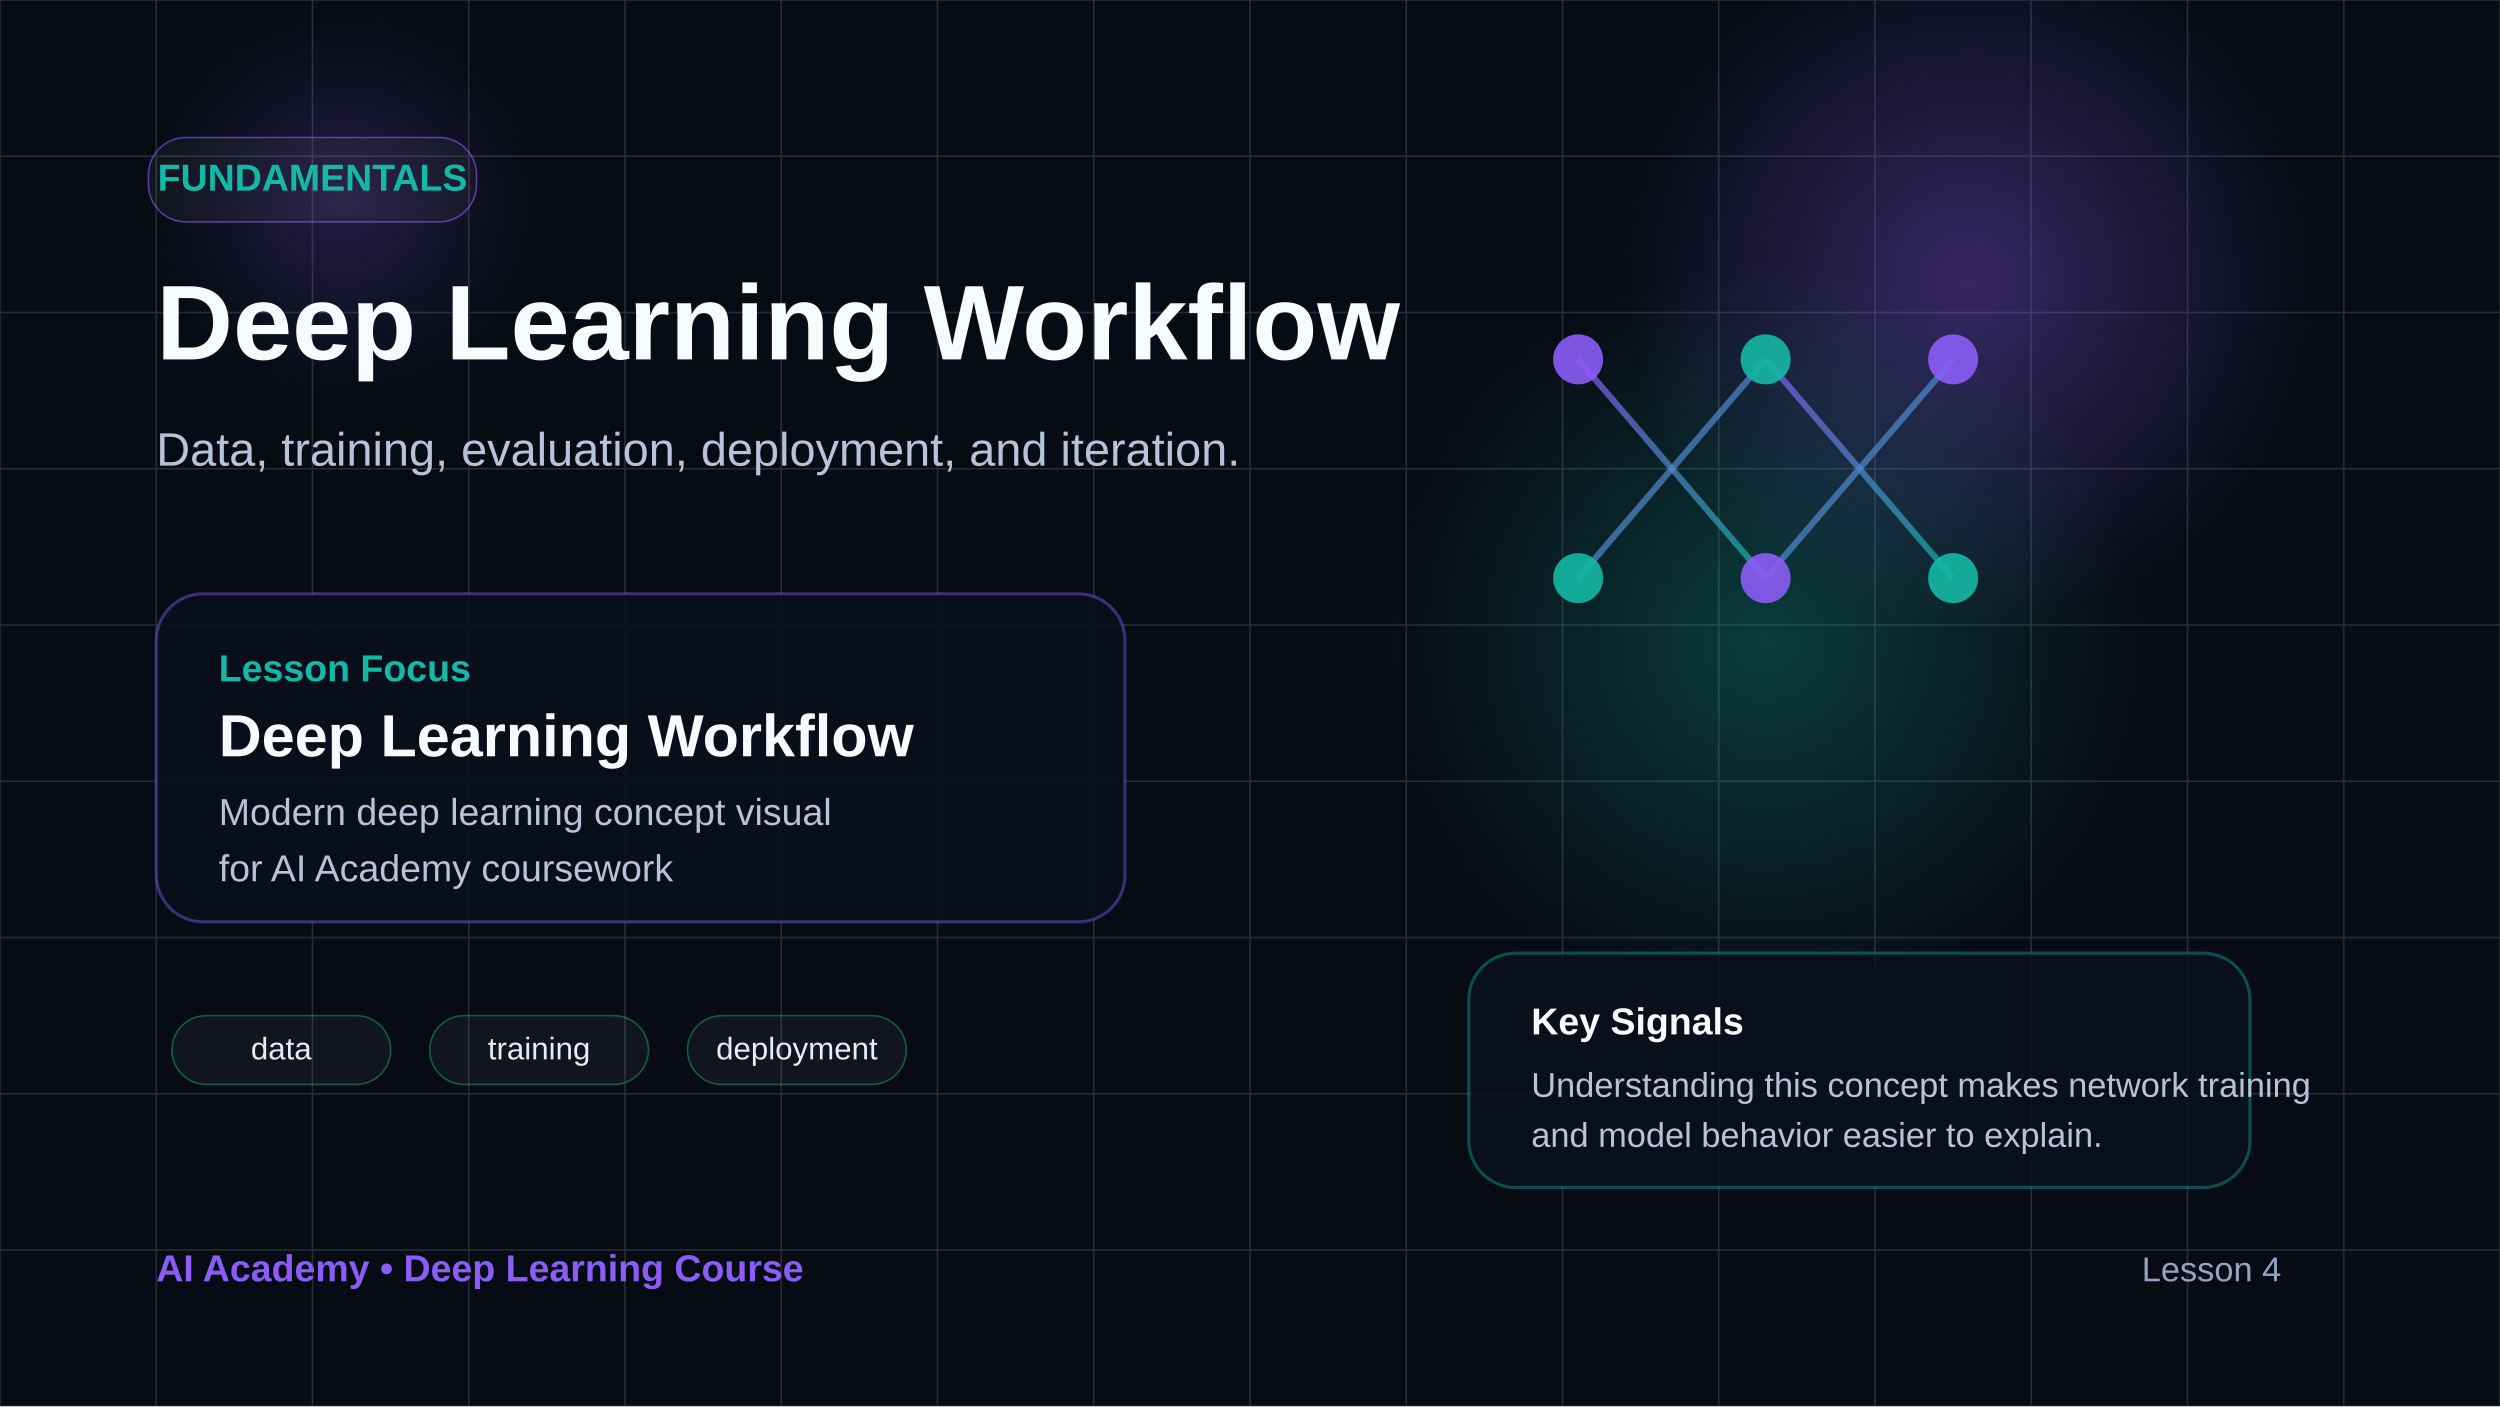
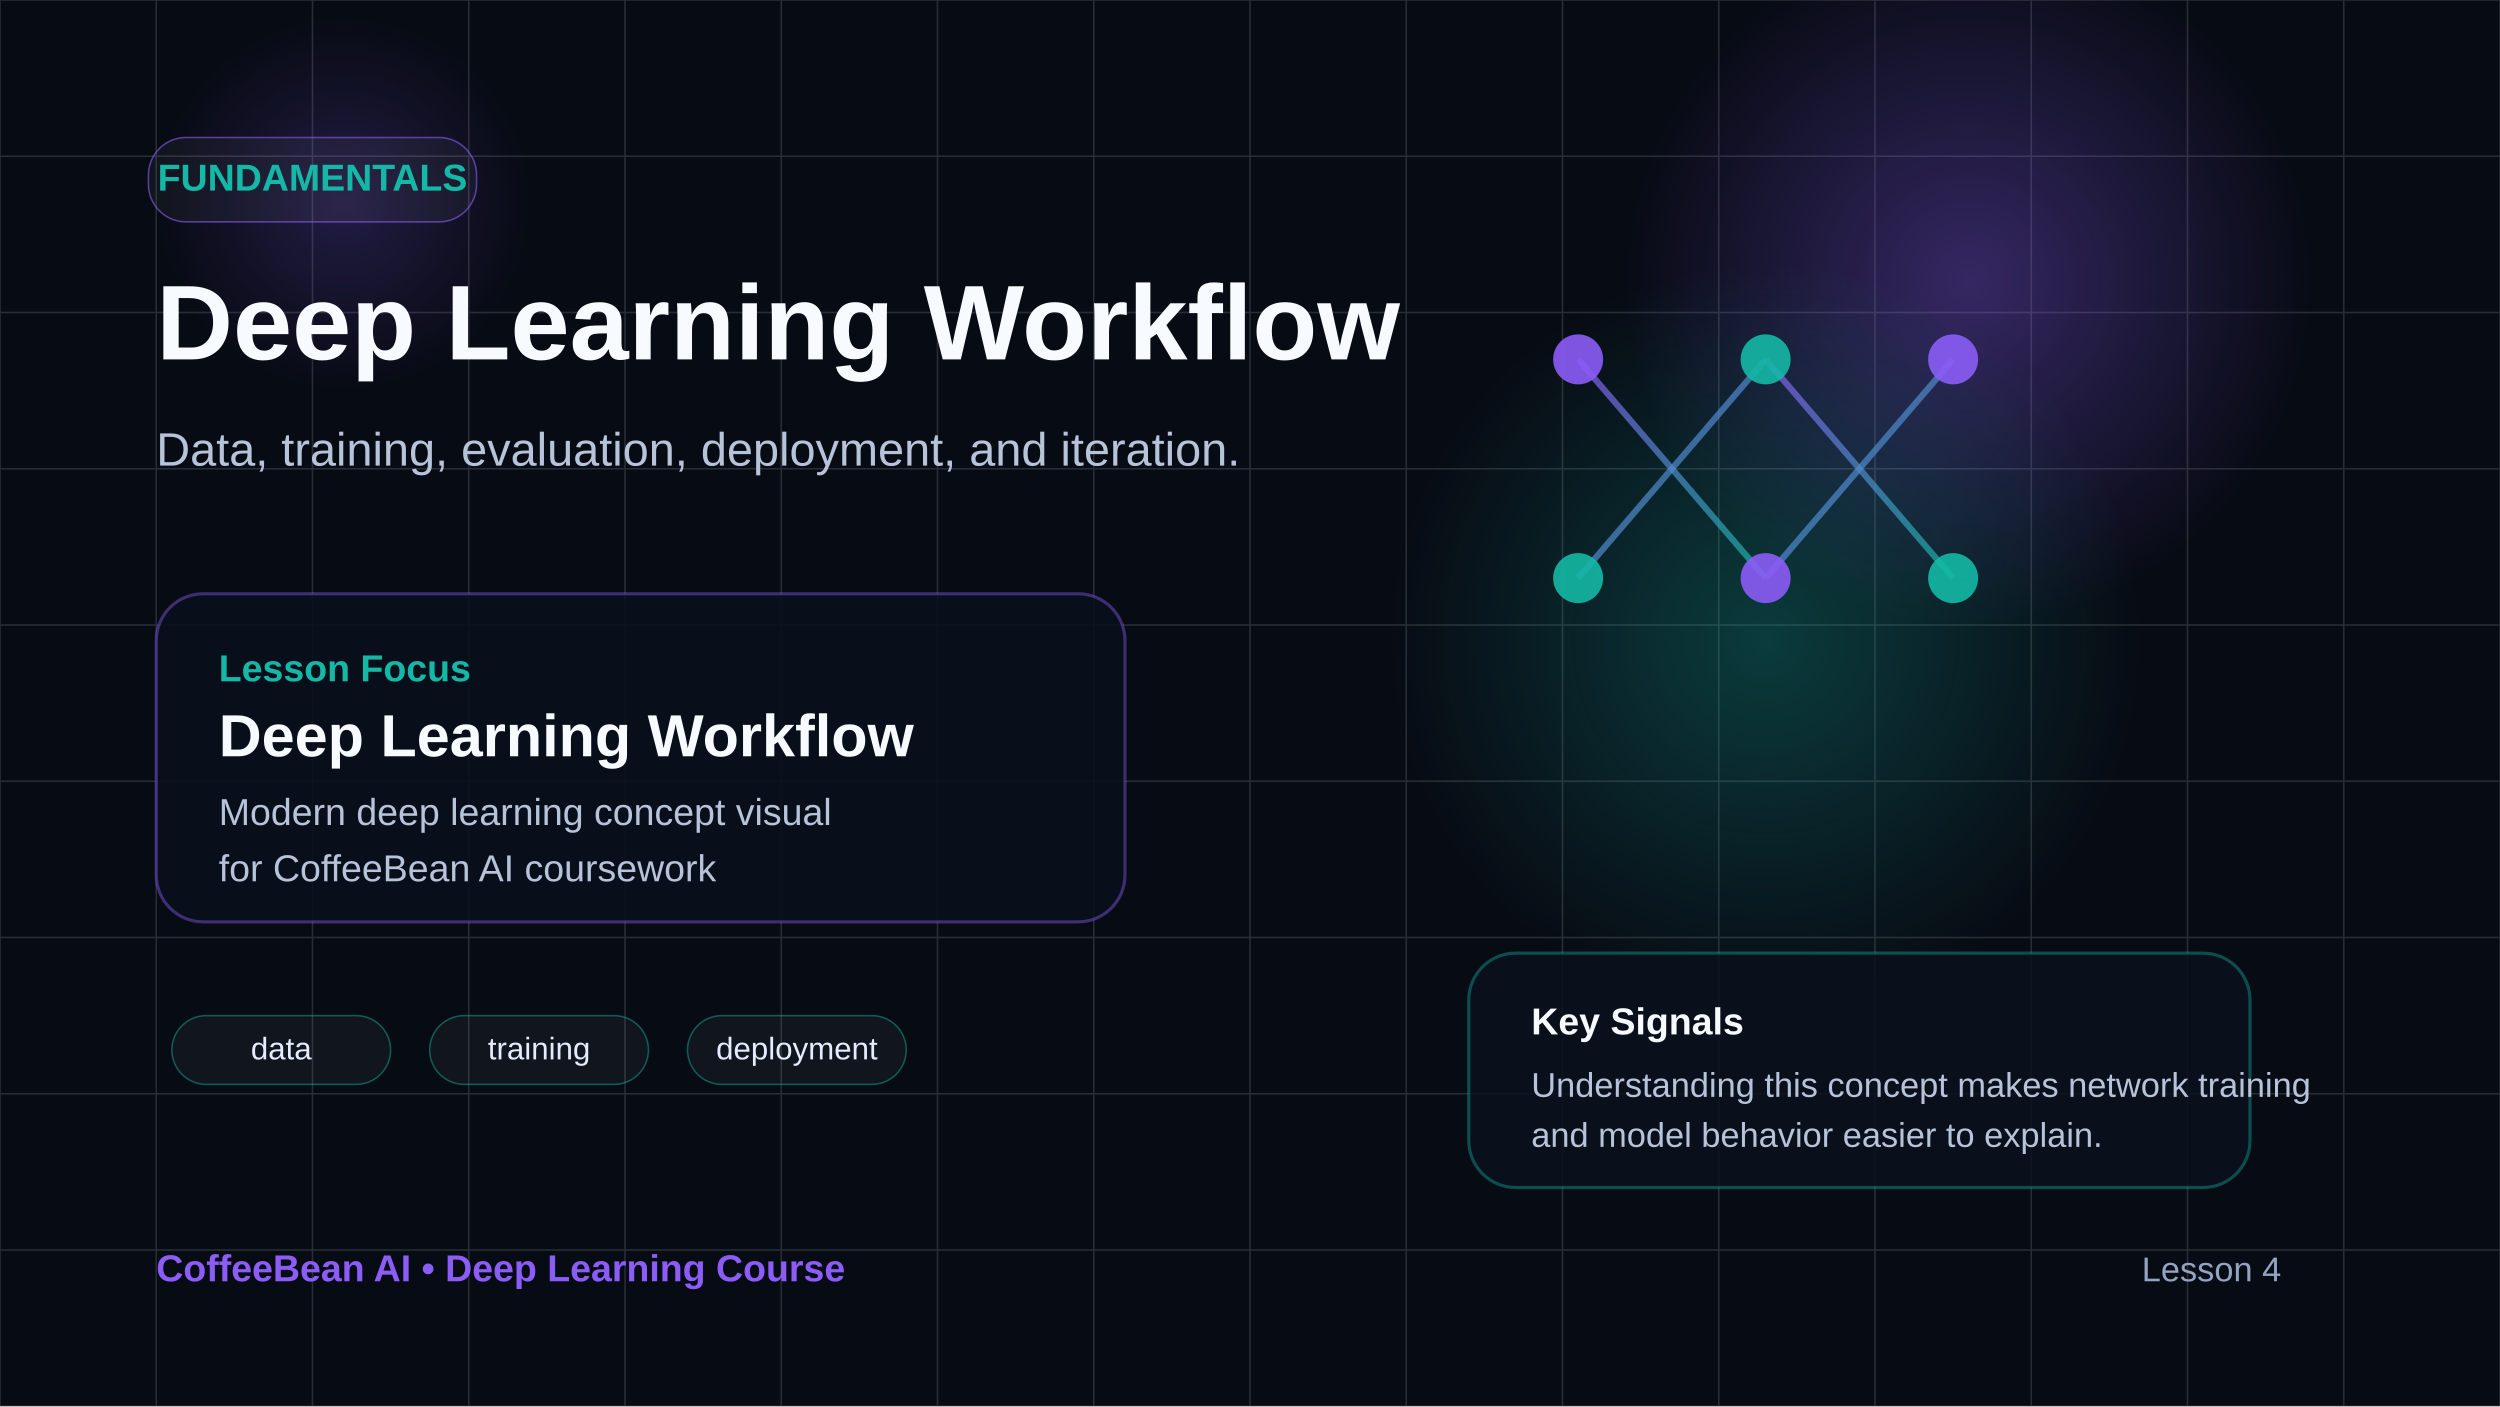
<svg xmlns="http://www.w3.org/2000/svg" width="1600" height="900" viewBox="0 0 1600 900" role="img" aria-labelledby="title desc">
  <defs>
    <linearGradient id="grad" x1="0%" y1="0%" x2="100%" y2="100%">
      <stop offset="0%" stop-color="#8b5cf6" />
      <stop offset="100%" stop-color="#14b8a6" />
    </linearGradient>
    <radialGradient id="glowA" cx="50%" cy="50%" r="50%">
      <stop offset="0%" stop-color="#8b5cf6" stop-opacity="0.35" />
      <stop offset="100%" stop-color="#8b5cf6" stop-opacity="0" />
    </radialGradient>
    <radialGradient id="glowB" cx="50%" cy="50%" r="50%">
      <stop offset="0%" stop-color="#14b8a6" stop-opacity="0.28" />
      <stop offset="100%" stop-color="#14b8a6" stop-opacity="0" />
    </radialGradient>
  </defs>
  <rect width="1600" height="900" fill="#070B14" />
  <rect width="1600" height="900" fill="url(#grid)" opacity="0.04" />
  <g opacity="0.14">
    <line x1="0" y1="0" x2="0" y2="900" stroke="#ffffff" stroke-width="1" />
    <line x1="100" y1="0" x2="100" y2="900" stroke="#ffffff" stroke-width="1" />
    <line x1="200" y1="0" x2="200" y2="900" stroke="#ffffff" stroke-width="1" />
    <line x1="300" y1="0" x2="300" y2="900" stroke="#ffffff" stroke-width="1" />
    <line x1="400" y1="0" x2="400" y2="900" stroke="#ffffff" stroke-width="1" />
    <line x1="500" y1="0" x2="500" y2="900" stroke="#ffffff" stroke-width="1" />
    <line x1="600" y1="0" x2="600" y2="900" stroke="#ffffff" stroke-width="1" />
    <line x1="700" y1="0" x2="700" y2="900" stroke="#ffffff" stroke-width="1" />
    <line x1="800" y1="0" x2="800" y2="900" stroke="#ffffff" stroke-width="1" />
    <line x1="900" y1="0" x2="900" y2="900" stroke="#ffffff" stroke-width="1" />
    <line x1="1000" y1="0" x2="1000" y2="900" stroke="#ffffff" stroke-width="1" />
    <line x1="1100" y1="0" x2="1100" y2="900" stroke="#ffffff" stroke-width="1" />
    <line x1="1200" y1="0" x2="1200" y2="900" stroke="#ffffff" stroke-width="1" />
    <line x1="1300" y1="0" x2="1300" y2="900" stroke="#ffffff" stroke-width="1" />
    <line x1="1400" y1="0" x2="1400" y2="900" stroke="#ffffff" stroke-width="1" />
    <line x1="1500" y1="0" x2="1500" y2="900" stroke="#ffffff" stroke-width="1" />
    <line x1="1600" y1="0" x2="1600" y2="900" stroke="#ffffff" stroke-width="1" />
    <line x1="0" y1="0" x2="1600" y2="0" stroke="#ffffff" stroke-width="1" />
    <line x1="0" y1="100" x2="1600" y2="100" stroke="#ffffff" stroke-width="1" />
    <line x1="0" y1="200" x2="1600" y2="200" stroke="#ffffff" stroke-width="1" />
    <line x1="0" y1="300" x2="1600" y2="300" stroke="#ffffff" stroke-width="1" />
    <line x1="0" y1="400" x2="1600" y2="400" stroke="#ffffff" stroke-width="1" />
    <line x1="0" y1="500" x2="1600" y2="500" stroke="#ffffff" stroke-width="1" />
    <line x1="0" y1="600" x2="1600" y2="600" stroke="#ffffff" stroke-width="1" />
    <line x1="0" y1="700" x2="1600" y2="700" stroke="#ffffff" stroke-width="1" />
    <line x1="0" y1="800" x2="1600" y2="800" stroke="#ffffff" stroke-width="1" />
    <line x1="0" y1="900" x2="1600" y2="900" stroke="#ffffff" stroke-width="1" />
  </g>
  <circle cx="1260" cy="180" r="220" fill="url(#glowA)" />
  <circle cx="1130" cy="410" r="240" fill="url(#glowB)" />
  <circle cx="220" cy="130" r="120" fill="url(#glowA)" opacity="0.6" />
  <g transform="translate(95,88)">
    <rect x="0" y="0" rx="24" ry="24" width="210" height="54" fill="rgba(255,255,255,0.04)" stroke="#8b5cf6" stroke-opacity="0.6" />
    <text x="105" y="34" text-anchor="middle" font-size="24" fill="#14b8a6" font-family="Arial, Helvetica, sans-serif" font-weight="700">FUNDAMENTALS</text>
  </g>
  <text x="100" y="230" font-size="68" fill="#F7FAFF" font-family="Arial, Helvetica, sans-serif" font-weight="800">Deep Learning Workflow</text>
  <text x="100" y="298" font-size="30" fill="#B7C3D9" font-family="Arial, Helvetica, sans-serif">Data, training, evaluation, deployment, and iteration.</text>
  <g transform="translate(100,380)">
    <rect x="0" y="0" rx="30" ry="30" width="620" height="210" fill="rgba(10,16,28,0.88)" stroke="#8b5cf6" stroke-opacity="0.42" stroke-width="2" />
    <text x="40" y="56" font-size="24" fill="#14b8a6" font-family="Arial, Helvetica, sans-serif" font-weight="700">Lesson Focus</text>
    <text x="40" y="104" font-size="38" fill="#F7FAFF" font-family="Arial, Helvetica, sans-serif" font-weight="700">Deep Learning Workflow</text>
    <text x="40" y="148" font-size="24" fill="#B7C3D9" font-family="Arial, Helvetica, sans-serif">Modern deep learning concept visual</text>
-     <text x="40" y="184" font-size="24" fill="#B7C3D9" font-family="Arial, Helvetica, sans-serif">for AI Academy coursework</text>
+     <text x="40" y="184" font-size="24" fill="#B7C3D9" font-family="Arial, Helvetica, sans-serif">for CoffeeBean AI coursework</text>
  </g>
  <g>
    <line x1="1010" y1="230" x2="1130" y2="230" stroke="url(#grad)" stroke-width="4" stroke-opacity="0.7" />
    <line x1="1130" y1="230" x2="1250" y2="230" stroke="url(#grad)" stroke-width="4" stroke-opacity="0.7" />
    <line x1="1010" y1="370" x2="1130" y2="370" stroke="url(#grad)" stroke-width="4" stroke-opacity="0.7" />
    <line x1="1130" y1="370" x2="1250" y2="370" stroke="url(#grad)" stroke-width="4" stroke-opacity="0.7" />
    <line x1="1010" y1="230" x2="1130" y2="370" stroke="url(#grad)" stroke-width="4" stroke-opacity="0.7" />
    <line x1="1130" y1="230" x2="1250" y2="370" stroke="url(#grad)" stroke-width="4" stroke-opacity="0.7" />
    <line x1="1010" y1="370" x2="1130" y2="230" stroke="url(#grad)" stroke-width="4" stroke-opacity="0.7" />
    <line x1="1130" y1="370" x2="1250" y2="230" stroke="url(#grad)" stroke-width="4" stroke-opacity="0.7" />
    <circle cx="1010" cy="230" r="16" fill="#8b5cf6" fill-opacity="0.9" />
    <circle cx="1130" cy="230" r="16" fill="#14b8a6" fill-opacity="0.9" />
    <circle cx="1250" cy="230" r="16" fill="#8b5cf6" fill-opacity="0.9" />
    <circle cx="1010" cy="370" r="16" fill="#14b8a6" fill-opacity="0.9" />
    <circle cx="1130" cy="370" r="16" fill="#8b5cf6" fill-opacity="0.9" />
    <circle cx="1250" cy="370" r="16" fill="#14b8a6" fill-opacity="0.9" />
  </g>
  <g transform="translate(940,610)">
    <rect x="0" y="0" rx="30" ry="30" width="500" height="150" fill="rgba(10,16,28,0.82)" stroke="#14b8a6" stroke-opacity="0.38" stroke-width="2" />
    <text x="40" y="52" font-size="24" fill="#F7FAFF" font-family="Arial, Helvetica, sans-serif" font-weight="700">Key Signals</text>
    <text x="40" y="92" font-size="22" fill="#B7C3D9" font-family="Arial, Helvetica, sans-serif">Understanding this concept makes network training</text>
    <text x="40" y="124" font-size="22" fill="#B7C3D9" font-family="Arial, Helvetica, sans-serif">and model behavior easier to explain.</text>
  </g>
  <g transform="translate(110,650)">
    <rect x="0" y="0" rx="22" ry="22" width="140" height="44" fill="rgba(255,255,255,0.04)" stroke="#14b8a6" stroke-opacity="0.45" />
    <text x="70" y="28" text-anchor="middle" font-size="20" fill="#E5ECFF" font-family="Arial, Helvetica, sans-serif">data</text>
  </g>
  <g transform="translate(275,650)">
    <rect x="0" y="0" rx="22" ry="22" width="140" height="44" fill="rgba(255,255,255,0.04)" stroke="#14b8a6" stroke-opacity="0.45" />
    <text x="70" y="28" text-anchor="middle" font-size="20" fill="#E5ECFF" font-family="Arial, Helvetica, sans-serif">training</text>
  </g>
  <g transform="translate(440,650)">
    <rect x="0" y="0" rx="22" ry="22" width="140" height="44" fill="rgba(255,255,255,0.04)" stroke="#14b8a6" stroke-opacity="0.45" />
    <text x="70" y="28" text-anchor="middle" font-size="20" fill="#E5ECFF" font-family="Arial, Helvetica, sans-serif">deployment</text>
  </g>
-   <text x="100" y="820" font-size="24" fill="#8b5cf6" font-family="Arial, Helvetica, sans-serif" font-weight="700">AI Academy • Deep Learning Course</text>
+   <text x="100" y="820" font-size="24" fill="#8b5cf6" font-family="Arial, Helvetica, sans-serif" font-weight="700">CoffeeBean AI • Deep Learning Course</text>
  <text x="1460" y="820" text-anchor="end" font-size="22" fill="#93A4C2" font-family="Arial, Helvetica, sans-serif">Lesson 4</text>
</svg>
